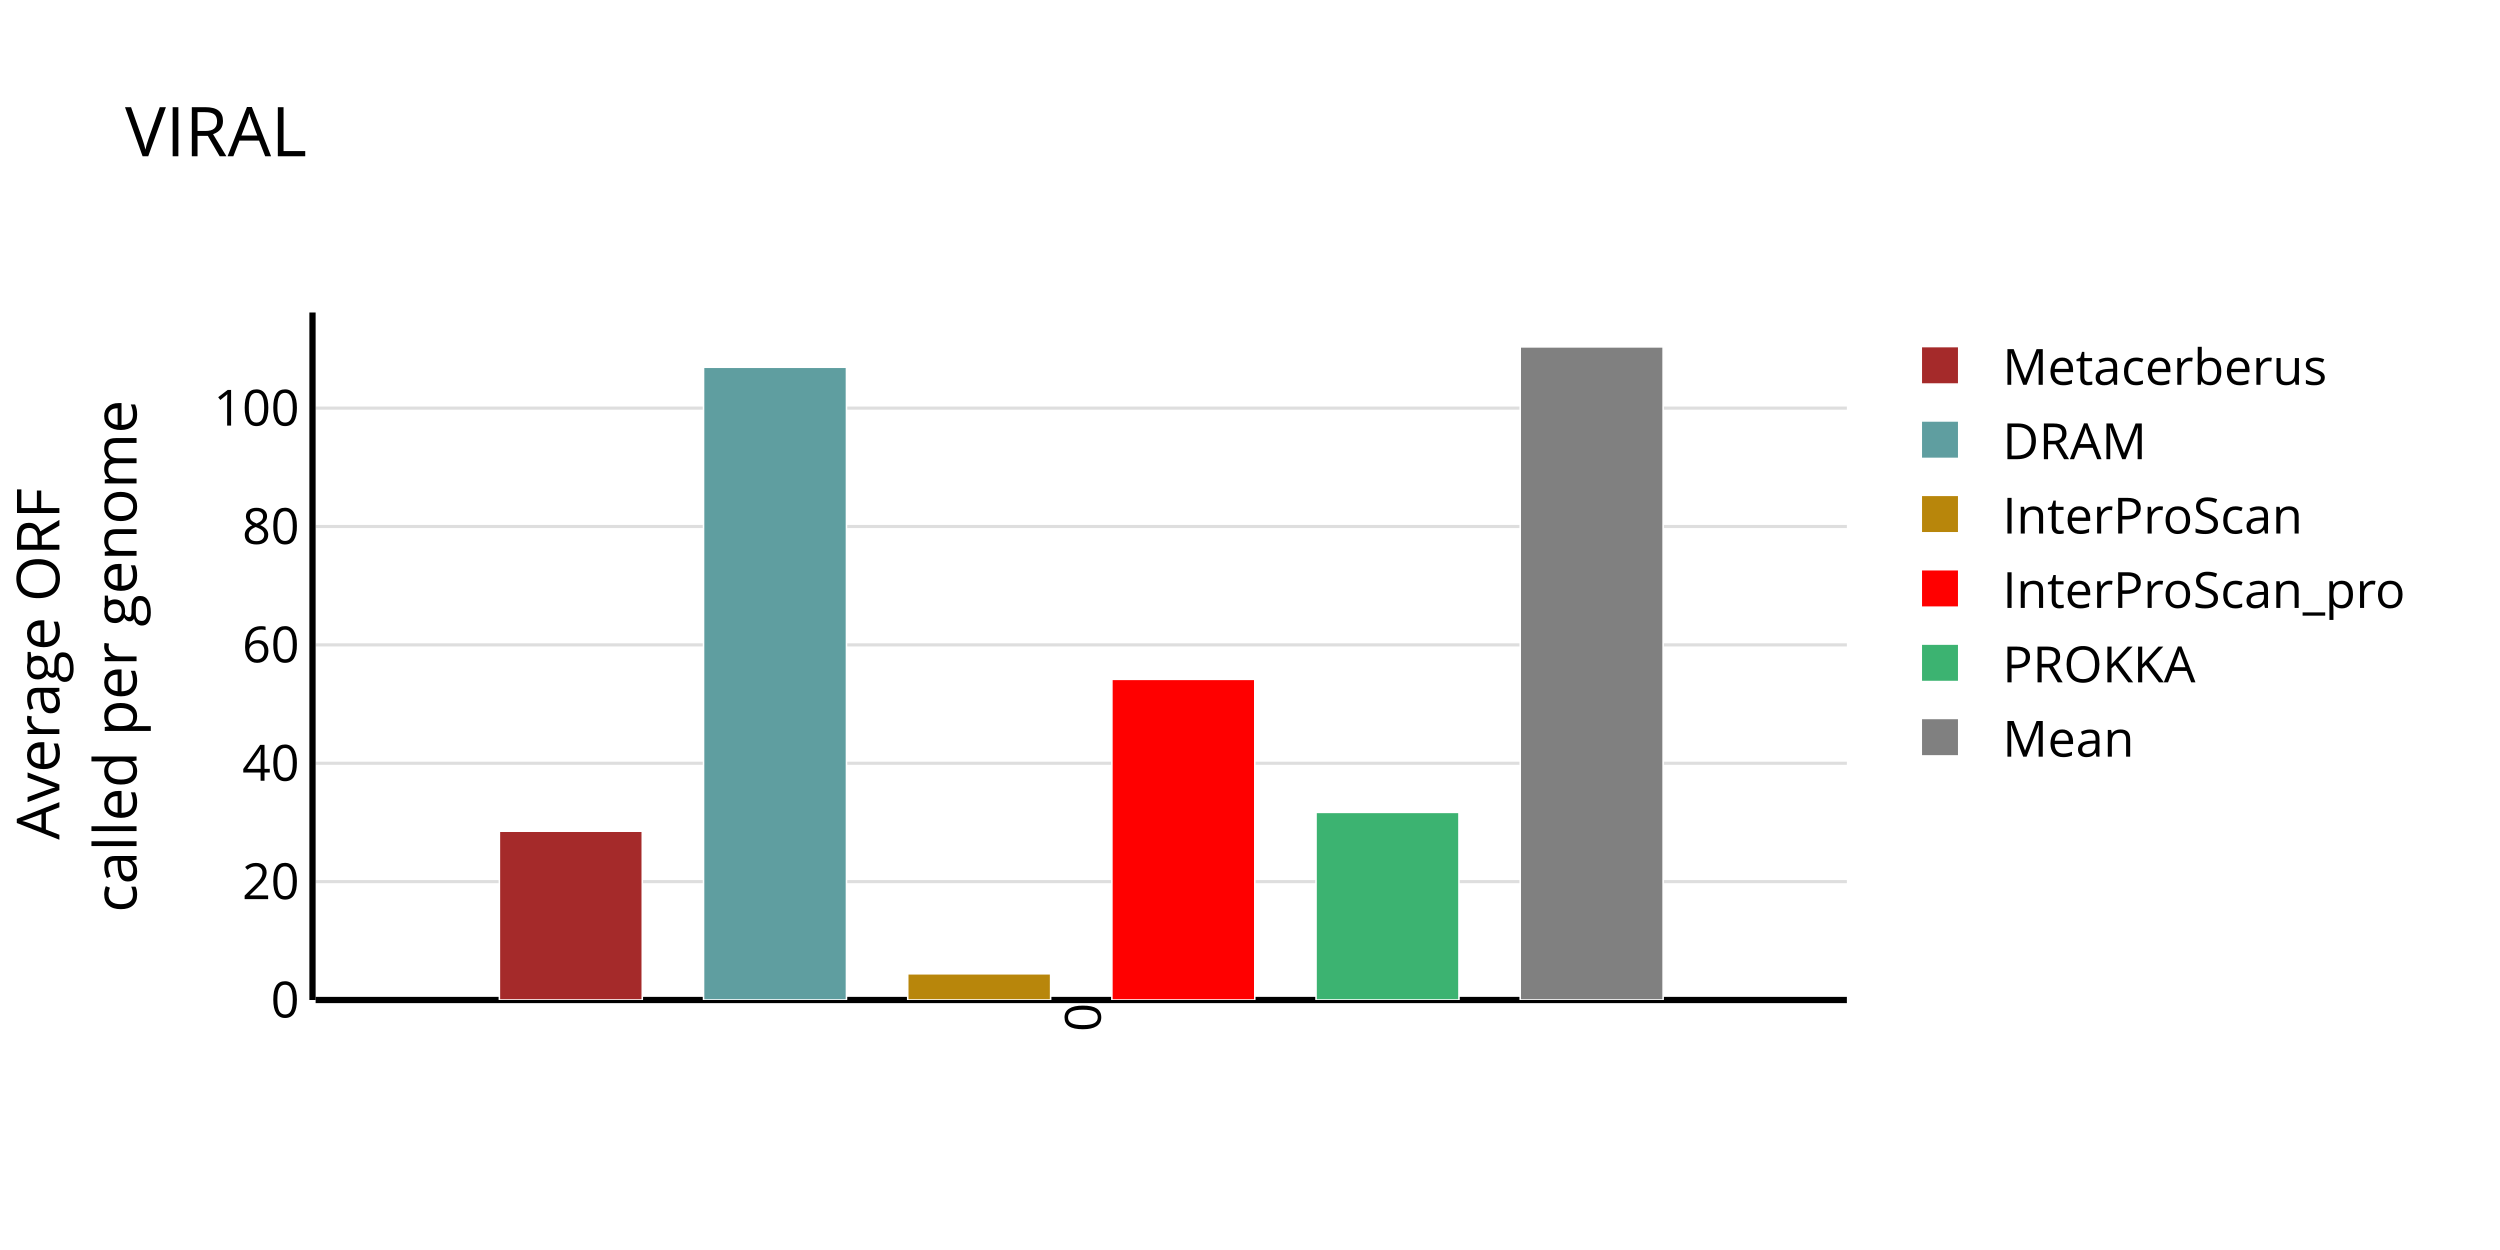
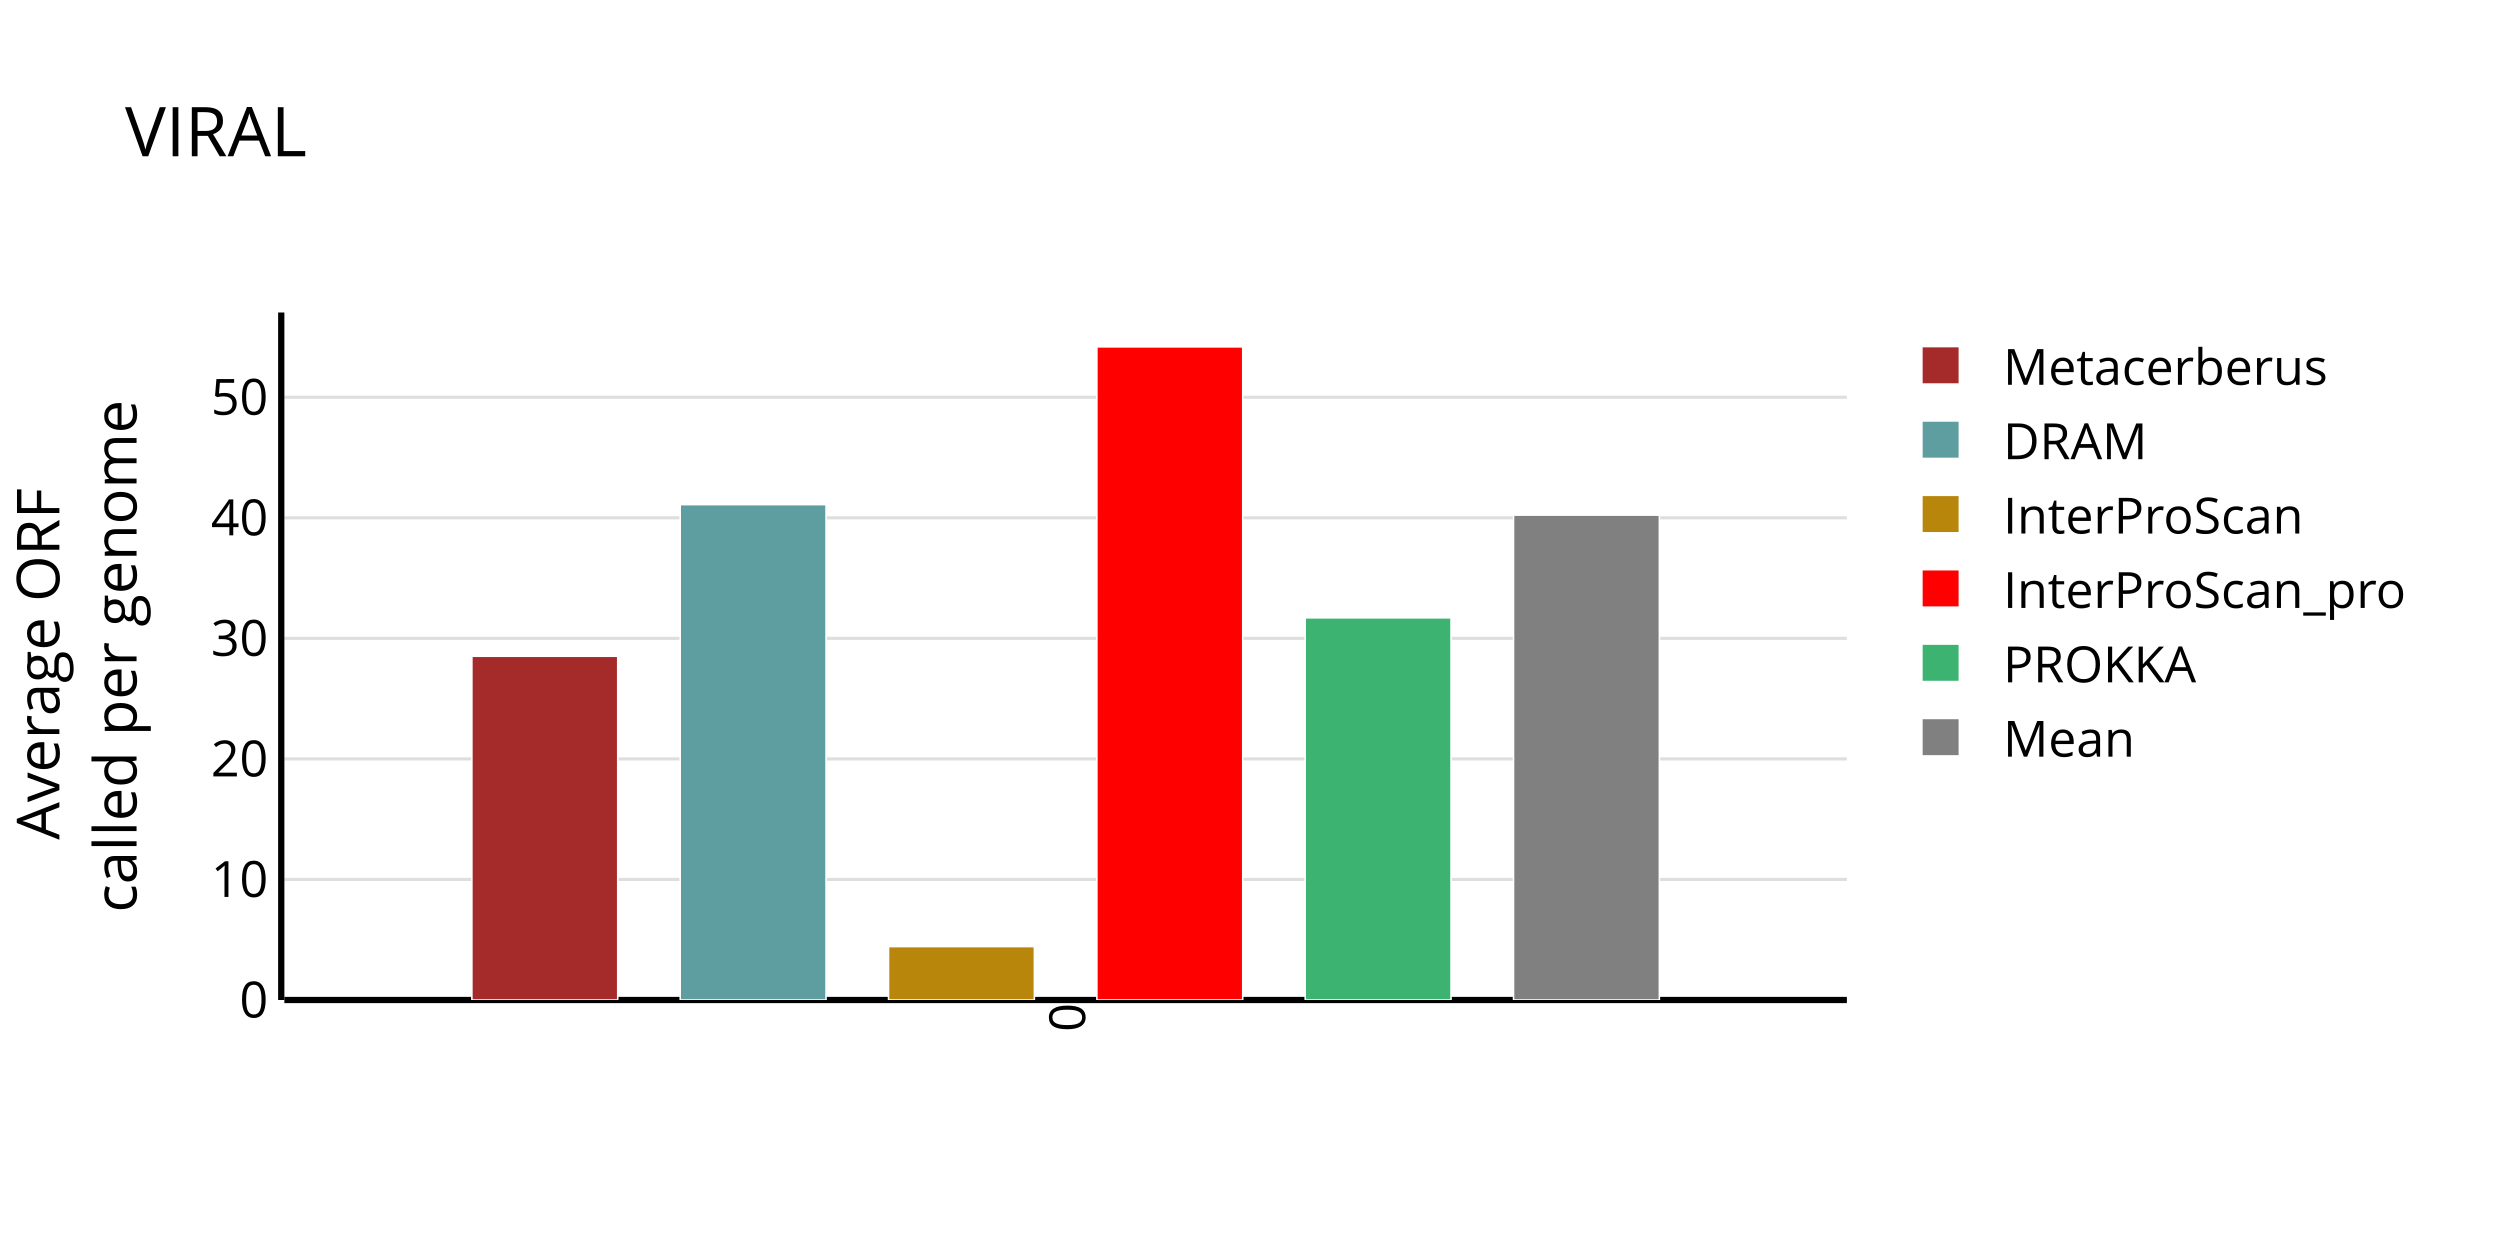
<svg xmlns="http://www.w3.org/2000/svg" class="main-svg" width="800" height="400" style="" viewBox="0 0 800 400">
  <rect x="0" y="0" width="800" height="400" style="fill: rgb(255, 255, 255); fill-opacity: 1;" />
-   <defs id="defs-4e114f">
+   <defs id="defs-1587b8">
    <g class="clips">
-       <clipPath id="clip4e114fxyplot" class="plotclip">
-         <rect width="490" height="220" />
-       </clipPath>
-       <clipPath class="axesclip" id="clip4e114fx">
-         <rect x="101" y="0" width="490" height="400" />
-       </clipPath>
-       <clipPath class="axesclip" id="clip4e114fy">
+       <clipPath id="clip1587b8xyplot" class="plotclip">
+         <rect width="500" height="220" />
+       </clipPath>
+       <clipPath class="axesclip" id="clip1587b8x">
+         <rect x="91" y="0" width="500" height="400" />
+       </clipPath>
+       <clipPath class="axesclip" id="clip1587b8y">
        <rect x="0" y="100" width="800" height="220" />
      </clipPath>
-       <clipPath class="axesclip" id="clip4e114fxy">
-         <rect x="101" y="100" width="490" height="220" />
+       <clipPath class="axesclip" id="clip1587b8xy">
+         <rect x="91" y="100" width="500" height="220" />
      </clipPath>
    </g>
    <g class="gradients" />
    <g class="patterns" />
  </defs>
  <g class="bglayer" />
  <g class="layer-below">
    <g class="imagelayer" />
    <g class="shapelayer" />
  </g>
  <g class="cartesianlayer">
    <g class="subplot xy">
      <g class="layer-subplot">
        <g class="shapelayer" />
        <g class="imagelayer" />
      </g>
      <g class="gridlayer">
        <g class="x">
-           <path class="xgrid crisp" transform="translate(346,0)" d="M0,100v220" style="stroke: rgb(0, 0, 0); stroke-opacity: 0; stroke-width: 1px;" />
+           <path class="xgrid crisp" transform="translate(341,0)" d="M0,100v220" style="stroke: rgb(0, 0, 0); stroke-opacity: 0; stroke-width: 1px;" />
        </g>
        <g class="y">
-           <path class="ygrid crisp" transform="translate(0,282.12)" d="M101,0h490" style="stroke: rgb(38, 38, 38); stroke-opacity: 0.15; stroke-width: 1px;" />
-           <path class="ygrid crisp" transform="translate(0,244.24)" d="M101,0h490" style="stroke: rgb(38, 38, 38); stroke-opacity: 0.15; stroke-width: 1px;" />
-           <path class="ygrid crisp" transform="translate(0,206.36)" d="M101,0h490" style="stroke: rgb(38, 38, 38); stroke-opacity: 0.15; stroke-width: 1px;" />
-           <path class="ygrid crisp" transform="translate(0,168.48)" d="M101,0h490" style="stroke: rgb(38, 38, 38); stroke-opacity: 0.15; stroke-width: 1px;" />
-           <path class="ygrid crisp" transform="translate(0,130.6)" d="M101,0h490" style="stroke: rgb(38, 38, 38); stroke-opacity: 0.15; stroke-width: 1px;" />
+           <path class="ygrid crisp" transform="translate(0,281.42)" d="M91,0h500" style="stroke: rgb(38, 38, 38); stroke-opacity: 0.15; stroke-width: 1px;" />
+           <path class="ygrid crisp" transform="translate(0,242.85)" d="M91,0h500" style="stroke: rgb(38, 38, 38); stroke-opacity: 0.15; stroke-width: 1px;" />
+           <path class="ygrid crisp" transform="translate(0,204.27)" d="M91,0h500" style="stroke: rgb(38, 38, 38); stroke-opacity: 0.15; stroke-width: 1px;" />
+           <path class="ygrid crisp" transform="translate(0,165.7)" d="M91,0h500" style="stroke: rgb(38, 38, 38); stroke-opacity: 0.15; stroke-width: 1px;" />
+           <path class="ygrid crisp" transform="translate(0,127.12)" d="M91,0h500" style="stroke: rgb(38, 38, 38); stroke-opacity: 0.15; stroke-width: 1px;" />
        </g>
      </g>
      <g class="zerolinelayer">
-         <path class="yzl zl crisp" transform="translate(0,320)" d="M101,0h490" style="stroke: rgb(0, 0, 0); stroke-opacity: 1; stroke-width: 2px;" />
+         <path class="yzl zl crisp" transform="translate(0,320)" d="M91,0h500" style="stroke: rgb(0, 0, 0); stroke-opacity: 1; stroke-width: 2px;" />
      </g>
      <path class="xlines-below" />
      <path class="ylines-below" />
      <g class="overlines-below" />
      <g class="xaxislayer-below" />
      <g class="yaxislayer-below" />
      <g class="overaxes-below" />
-       <g class="plot" transform="translate(101,100)" clip-path="url(#clip4e114fxyplot)">
+       <g class="plot" transform="translate(91,100)" clip-path="url(#clip1587b8xyplot)">
        <g class="barlayer mlayer">
          <g class="trace bars" style="opacity: 1;">
            <g class="points">
              <g class="point">
-                 <path d="M58.8,220V165.99H104.53V220Z" style="vector-effect: non-scaling-stroke; opacity: 1; stroke-width: 0.5px; fill: rgb(165, 42, 42); fill-opacity: 1; stroke: rgb(255, 255, 255); stroke-opacity: 1;" />
-               </g>
-             </g>
-           </g>
-           <g class="trace bars" style="opacity: 1;">
-             <g class="points">
-               <g class="point">
-                 <path d="M124.13,220V17.52H169.87V220Z" style="vector-effect: non-scaling-stroke; opacity: 1; stroke-width: 0.5px; fill: rgb(95, 158, 160); fill-opacity: 1; stroke: rgb(255, 255, 255); stroke-opacity: 1;" />
-               </g>
-             </g>
-           </g>
-           <g class="trace bars" style="opacity: 1;">
-             <g class="points">
-               <g class="point">
-                 <path d="M189.47,220V211.61H235.2V220Z" style="vector-effect: non-scaling-stroke; opacity: 1; stroke-width: 0.5px; fill: rgb(184, 134, 11); fill-opacity: 1; stroke: rgb(255, 255, 255); stroke-opacity: 1;" />
-               </g>
-             </g>
-           </g>
-           <g class="trace bars" style="opacity: 1;">
-             <g class="points">
-               <g class="point">
-                 <path d="M254.8,220V117.39H300.53V220Z" style="vector-effect: non-scaling-stroke; opacity: 1; stroke-width: 0.5px; fill: rgb(255, 0, 0); fill-opacity: 1; stroke: rgb(255, 255, 255); stroke-opacity: 1;" />
-               </g>
-             </g>
-           </g>
-           <g class="trace bars" style="opacity: 1;">
-             <g class="points">
-               <g class="point">
-                 <path d="M320.13,220V159.96H365.87V220Z" style="vector-effect: non-scaling-stroke; opacity: 1; stroke-width: 0.5px; fill: rgb(60, 179, 113); fill-opacity: 1; stroke: rgb(255, 255, 255); stroke-opacity: 1;" />
-               </g>
-             </g>
-           </g>
-           <g class="trace bars" style="opacity: 1;">
-             <g class="points">
-               <g class="point">
-                 <path d="M385.47,220V11H431.2V220Z" style="vector-effect: non-scaling-stroke; opacity: 1; stroke-width: 0.5px; fill: rgb(128, 128, 128); fill-opacity: 1; stroke: rgb(255, 255, 255); stroke-opacity: 1;" />
+                 <path d="M60,220V110H106.67V220Z" style="vector-effect: non-scaling-stroke; opacity: 1; stroke-width: 0.5px; fill: rgb(165, 42, 42); fill-opacity: 1; stroke: rgb(255, 255, 255); stroke-opacity: 1;" />
+               </g>
+             </g>
+           </g>
+           <g class="trace bars" style="opacity: 1;">
+             <g class="points">
+               <g class="point">
+                 <path d="M126.67,220V61.48H173.33V220Z" style="vector-effect: non-scaling-stroke; opacity: 1; stroke-width: 0.5px; fill: rgb(95, 158, 160); fill-opacity: 1; stroke: rgb(255, 255, 255); stroke-opacity: 1;" />
+               </g>
+             </g>
+           </g>
+           <g class="trace bars" style="opacity: 1;">
+             <g class="points">
+               <g class="point">
+                 <path d="M193.33,220V202.91H240V220Z" style="vector-effect: non-scaling-stroke; opacity: 1; stroke-width: 0.5px; fill: rgb(184, 134, 11); fill-opacity: 1; stroke: rgb(255, 255, 255); stroke-opacity: 1;" />
+               </g>
+             </g>
+           </g>
+           <g class="trace bars" style="opacity: 1;">
+             <g class="points">
+               <g class="point">
+                 <path d="M260,220V11H306.67V220Z" style="vector-effect: non-scaling-stroke; opacity: 1; stroke-width: 0.5px; fill: rgb(255, 0, 0); fill-opacity: 1; stroke: rgb(255, 255, 255); stroke-opacity: 1;" />
+               </g>
+             </g>
+           </g>
+           <g class="trace bars" style="opacity: 1;">
+             <g class="points">
+               <g class="point">
+                 <path d="M326.67,220V97.71H373.33V220Z" style="vector-effect: non-scaling-stroke; opacity: 1; stroke-width: 0.5px; fill: rgb(60, 179, 113); fill-opacity: 1; stroke: rgb(255, 255, 255); stroke-opacity: 1;" />
+               </g>
+             </g>
+           </g>
+           <g class="trace bars" style="opacity: 1;">
+             <g class="points">
+               <g class="point">
+                 <path d="M393.33,220V64.84H440V220Z" style="vector-effect: non-scaling-stroke; opacity: 1; stroke-width: 0.5px; fill: rgb(128, 128, 128); fill-opacity: 1; stroke: rgb(255, 255, 255); stroke-opacity: 1;" />
              </g>
            </g>
          </g>
        </g>
      </g>
      <g class="overplot" />
      <path class="xlines-above crisp" d="M0,0" style="fill: none;" />
-       <path class="ylines-above crisp" d="M100,100V320" style="fill: none; stroke-width: 2px; stroke: rgb(0, 0, 0); stroke-opacity: 1;" />
+       <path class="ylines-above crisp" d="M90,100V320" style="fill: none; stroke-width: 2px; stroke: rgb(0, 0, 0); stroke-opacity: 1;" />
      <g class="overlines-above" />
      <g class="xaxislayer-above">
        <g class="xtick">
-           <text text-anchor="start" x="2.8" y="329" transform="translate(346,0) rotate(90,2.8,321)" style="font-family: 'Open Sans', verdana, arial, sans-serif; font-size: 16px; fill: rgb(0, 0, 0); fill-opacity: 1; white-space: pre; opacity: 1;">0</text>
+           <text text-anchor="start" x="2.8" y="329" transform="translate(341,0) rotate(90,2.8,321)" style="font-family: 'Open Sans', verdana, arial, sans-serif; font-size: 16px; fill: rgb(0, 0, 0); fill-opacity: 1; white-space: pre; opacity: 1;">0</text>
        </g>
      </g>
      <g class="yaxislayer-above">
        <g class="ytick">
-           <text text-anchor="end" x="95.8" y="5.6" transform="translate(0,320)" style="font-family: 'Open Sans', verdana, arial, sans-serif; font-size: 16px; fill: rgb(0, 0, 0); fill-opacity: 1; white-space: pre; opacity: 1;">0</text>
-         </g>
-         <g class="ytick">
-           <text text-anchor="end" x="95.8" y="5.6" style="font-family: 'Open Sans', verdana, arial, sans-serif; font-size: 16px; fill: rgb(0, 0, 0); fill-opacity: 1; white-space: pre; opacity: 1;" transform="translate(0,282.12)">20</text>
-         </g>
-         <g class="ytick">
-           <text text-anchor="end" x="95.8" y="5.6" style="font-family: 'Open Sans', verdana, arial, sans-serif; font-size: 16px; fill: rgb(0, 0, 0); fill-opacity: 1; white-space: pre; opacity: 1;" transform="translate(0,244.24)">40</text>
-         </g>
-         <g class="ytick">
-           <text text-anchor="end" x="95.8" y="5.6" style="font-family: 'Open Sans', verdana, arial, sans-serif; font-size: 16px; fill: rgb(0, 0, 0); fill-opacity: 1; white-space: pre; opacity: 1;" transform="translate(0,206.36)">60</text>
-         </g>
-         <g class="ytick">
-           <text text-anchor="end" x="95.8" y="5.6" style="font-family: 'Open Sans', verdana, arial, sans-serif; font-size: 16px; fill: rgb(0, 0, 0); fill-opacity: 1; white-space: pre; opacity: 1;" transform="translate(0,168.48)">80</text>
-         </g>
-         <g class="ytick">
-           <text text-anchor="end" x="95.8" y="5.6" style="font-family: 'Open Sans', verdana, arial, sans-serif; font-size: 16px; fill: rgb(0, 0, 0); fill-opacity: 1; white-space: pre; opacity: 1;" transform="translate(0,130.6)">100</text>
+           <text text-anchor="end" x="85.8" y="5.6" transform="translate(0,320)" style="font-family: 'Open Sans', verdana, arial, sans-serif; font-size: 16px; fill: rgb(0, 0, 0); fill-opacity: 1; white-space: pre; opacity: 1;">0</text>
+         </g>
+         <g class="ytick">
+           <text text-anchor="end" x="85.8" y="5.6" style="font-family: 'Open Sans', verdana, arial, sans-serif; font-size: 16px; fill: rgb(0, 0, 0); fill-opacity: 1; white-space: pre; opacity: 1;" transform="translate(0,281.42)">10</text>
+         </g>
+         <g class="ytick">
+           <text text-anchor="end" x="85.8" y="5.6" style="font-family: 'Open Sans', verdana, arial, sans-serif; font-size: 16px; fill: rgb(0, 0, 0); fill-opacity: 1; white-space: pre; opacity: 1;" transform="translate(0,242.85)">20</text>
+         </g>
+         <g class="ytick">
+           <text text-anchor="end" x="85.8" y="5.6" style="font-family: 'Open Sans', verdana, arial, sans-serif; font-size: 16px; fill: rgb(0, 0, 0); fill-opacity: 1; white-space: pre; opacity: 1;" transform="translate(0,204.27)">30</text>
+         </g>
+         <g class="ytick">
+           <text text-anchor="end" x="85.8" y="5.6" style="font-family: 'Open Sans', verdana, arial, sans-serif; font-size: 16px; fill: rgb(0, 0, 0); fill-opacity: 1; white-space: pre; opacity: 1;" transform="translate(0,165.7)">40</text>
+         </g>
+         <g class="ytick">
+           <text text-anchor="end" x="85.8" y="5.6" style="font-family: 'Open Sans', verdana, arial, sans-serif; font-size: 16px; fill: rgb(0, 0, 0); fill-opacity: 1; white-space: pre; opacity: 1;" transform="translate(0,127.12)">50</text>
        </g>
      </g>
      <g class="overaxes-above" />
    </g>
  </g>
  <g class="polarlayer" />
  <g class="ternarylayer" />
  <g class="geolayer" />
  <g class="funnelarealayer" />
  <g class="pielayer" />
  <g class="iciclelayer" />
  <g class="treemaplayer" />
  <g class="sunburstlayer" />
  <g class="glimages" />
-   <defs id="topdefs-4e114f">
+   <defs id="topdefs-1587b8">
    <g class="clips" />
-     <clipPath id="legend4e114f">
+     <clipPath id="legend1587b8">
      <rect width="187" height="153" x="0" y="0" />
    </clipPath>
  </defs>
  <g class="layer-above">
    <g class="imagelayer" />
    <g class="shapelayer" />
  </g>
  <g class="infolayer">
-     <g class="legend" pointer-events="all" transform="translate(600.8,100)">
+     <g class="legend" pointer-events="all" transform="translate(601,100)">
      <rect class="bg" shape-rendering="crispEdges" width="187" height="153" x="0" y="0" style="stroke: rgb(68, 68, 68); stroke-opacity: 1; fill: rgb(255, 255, 255); fill-opacity: 1; stroke-width: 0px;" />
-       <g class="scrollbox" transform="" clip-path="url(#legend4e114f)">
+       <g class="scrollbox" transform="" clip-path="url(#legend1587b8)">
        <g class="groups">
          <g class="traces" transform="translate(0,16.9)" style="opacity: 1;">
            <text class="legendtext" text-anchor="start" x="40" y="6.24" style="font-family: 'Open Sans', verdana, arial, sans-serif; font-size: 16px; fill: rgb(0, 0, 0); fill-opacity: 1; white-space: pre;">Metacerberus</text>
            <g class="layers" style="opacity: 1;">
              <g class="legendfill" />
              <g class="legendlines" />
              <g class="legendsymbols">
                <g class="legendpoints">
                  <path class="legendundefined" d="M6,6H-6V-6H6Z" transform="translate(20,0)" style="stroke-width: 0.5px; fill: rgb(165, 42, 42); fill-opacity: 1; stroke: rgb(255, 255, 255); stroke-opacity: 1;" />
                </g>
              </g>
            </g>
            <rect class="legendtoggle" x="0" y="-11.9" width="181.406" height="23.8" style="fill: rgb(0, 0, 0); fill-opacity: 0;" />
          </g>
          <g class="traces" transform="translate(0,40.7)" style="opacity: 1;">
            <text class="legendtext" text-anchor="start" x="40" y="6.24" style="font-family: 'Open Sans', verdana, arial, sans-serif; font-size: 16px; fill: rgb(0, 0, 0); fill-opacity: 1; white-space: pre;">DRAM</text>
            <g class="layers" style="opacity: 1;">
              <g class="legendfill" />
              <g class="legendlines" />
              <g class="legendsymbols">
                <g class="legendpoints">
                  <path class="legendundefined" d="M6,6H-6V-6H6Z" transform="translate(20,0)" style="stroke-width: 0.5px; fill: rgb(95, 158, 160); fill-opacity: 1; stroke: rgb(255, 255, 255); stroke-opacity: 1;" />
                </g>
              </g>
            </g>
            <rect class="legendtoggle" x="0" y="-11.9" width="181.406" height="23.8" style="fill: rgb(0, 0, 0); fill-opacity: 0;" />
          </g>
          <g class="traces" transform="translate(0,64.5)" style="opacity: 1;">
            <text class="legendtext" text-anchor="start" x="40" y="6.24" style="font-family: 'Open Sans', verdana, arial, sans-serif; font-size: 16px; fill: rgb(0, 0, 0); fill-opacity: 1; white-space: pre;">InterProScan</text>
            <g class="layers" style="opacity: 1;">
              <g class="legendfill" />
              <g class="legendlines" />
              <g class="legendsymbols">
                <g class="legendpoints">
                  <path class="legendundefined" d="M6,6H-6V-6H6Z" transform="translate(20,0)" style="stroke-width: 0.5px; fill: rgb(184, 134, 11); fill-opacity: 1; stroke: rgb(255, 255, 255); stroke-opacity: 1;" />
                </g>
              </g>
            </g>
            <rect class="legendtoggle" x="0" y="-11.9" width="181.406" height="23.8" style="fill: rgb(0, 0, 0); fill-opacity: 0;" />
          </g>
          <g class="traces" transform="translate(0,88.3)" style="opacity: 1;">
            <text class="legendtext" text-anchor="start" x="40" y="6.24" style="font-family: 'Open Sans', verdana, arial, sans-serif; font-size: 16px; fill: rgb(0, 0, 0); fill-opacity: 1; white-space: pre;">InterProScan_pro</text>
            <g class="layers" style="opacity: 1;">
              <g class="legendfill" />
              <g class="legendlines" />
              <g class="legendsymbols">
                <g class="legendpoints">
                  <path class="legendundefined" d="M6,6H-6V-6H6Z" transform="translate(20,0)" style="stroke-width: 0.5px; fill: rgb(255, 0, 0); fill-opacity: 1; stroke: rgb(255, 255, 255); stroke-opacity: 1;" />
                </g>
              </g>
            </g>
            <rect class="legendtoggle" x="0" y="-11.9" width="181.406" height="23.8" style="fill: rgb(0, 0, 0); fill-opacity: 0;" />
          </g>
          <g class="traces" transform="translate(0,112.1)" style="opacity: 1;">
            <text class="legendtext" text-anchor="start" x="40" y="6.24" style="font-family: 'Open Sans', verdana, arial, sans-serif; font-size: 16px; fill: rgb(0, 0, 0); fill-opacity: 1; white-space: pre;">PROKKA</text>
            <g class="layers" style="opacity: 1;">
              <g class="legendfill" />
              <g class="legendlines" />
              <g class="legendsymbols">
                <g class="legendpoints">
                  <path class="legendundefined" d="M6,6H-6V-6H6Z" transform="translate(20,0)" style="stroke-width: 0.5px; fill: rgb(60, 179, 113); fill-opacity: 1; stroke: rgb(255, 255, 255); stroke-opacity: 1;" />
                </g>
              </g>
            </g>
            <rect class="legendtoggle" x="0" y="-11.9" width="181.406" height="23.8" style="fill: rgb(0, 0, 0); fill-opacity: 0;" />
          </g>
          <g class="traces" transform="translate(0,135.9)" style="opacity: 1;">
            <text class="legendtext" text-anchor="start" x="40" y="6.24" style="font-family: 'Open Sans', verdana, arial, sans-serif; font-size: 16px; fill: rgb(0, 0, 0); fill-opacity: 1; white-space: pre;">Mean</text>
            <g class="layers" style="opacity: 1;">
              <g class="legendfill" />
              <g class="legendlines" />
              <g class="legendsymbols">
                <g class="legendpoints">
                  <path class="legendundefined" d="M6,6H-6V-6H6Z" transform="translate(20,0)" style="stroke-width: 0.5px; fill: rgb(128, 128, 128); fill-opacity: 1; stroke: rgb(255, 255, 255); stroke-opacity: 1;" />
                </g>
              </g>
            </g>
            <rect class="legendtoggle" x="0" y="-11.9" width="181.406" height="23.8" style="fill: rgb(0, 0, 0); fill-opacity: 0;" />
          </g>
        </g>
      </g>
      <rect class="scrollbar" rx="20" ry="3" width="0" height="0" x="0" y="0" style="fill: rgb(128, 139, 164); fill-opacity: 1;" />
    </g>
    <g class="g-gtitle">
      <text class="gtitle" x="40" y="50" text-anchor="start" dy="0em" style="font-family: 'Open Sans', verdana, arial, sans-serif; font-size: 22px; fill: rgb(0, 0, 0); opacity: 1; font-weight: normal; white-space: pre;">VIRAL</text>
    </g>
    <g class="g-xtitle" />
-     <g class="g-ytitle" transform="translate(6.71875,0)">
-       <text class="ytitle" transform="rotate(-90,12.28125,210)" x="12.281" y="210" text-anchor="middle" style="font-family: 'Open Sans', verdana, arial, sans-serif; font-size: 19px; fill: rgb(0, 0, 0); opacity: 1; font-weight: normal; white-space: pre;">
-         <tspan class="line" dy="0em" x="12.281" y="210">Average ORF </tspan>
-         <tspan class="line" dy="1.3em" x="12.281" y="210"> called per genome</tspan>
+     <g class="g-ytitle" transform="translate(6.546875,0)">
+       <text class="ytitle" transform="rotate(-90,12.45312,210)" x="12.453" y="210" text-anchor="middle" style="font-family: 'Open Sans', verdana, arial, sans-serif; font-size: 19px; fill: rgb(0, 0, 0); opacity: 1; font-weight: normal; white-space: pre;">
+         <tspan class="line" dy="0em" x="12.453" y="210">Average ORF </tspan>
+         <tspan class="line" dy="1.3em" x="12.453" y="210"> called per genome</tspan>
      </text>
    </g>
  </g>
</svg>
